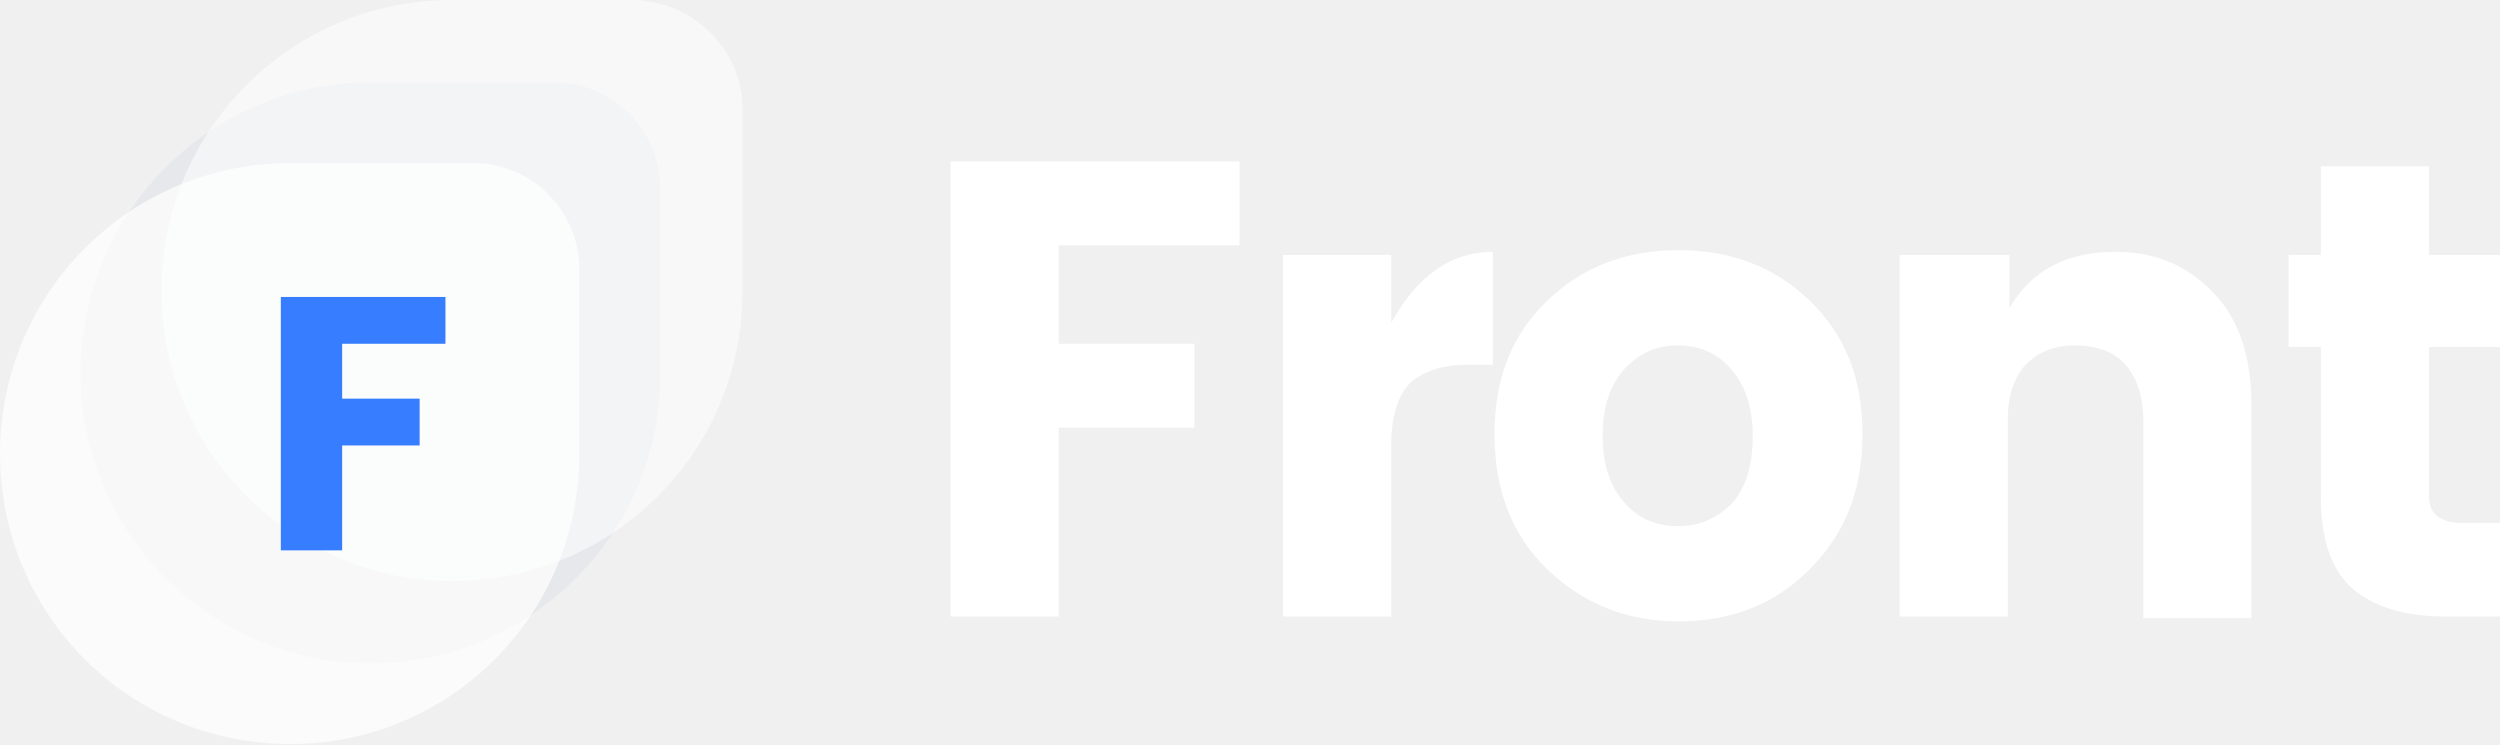
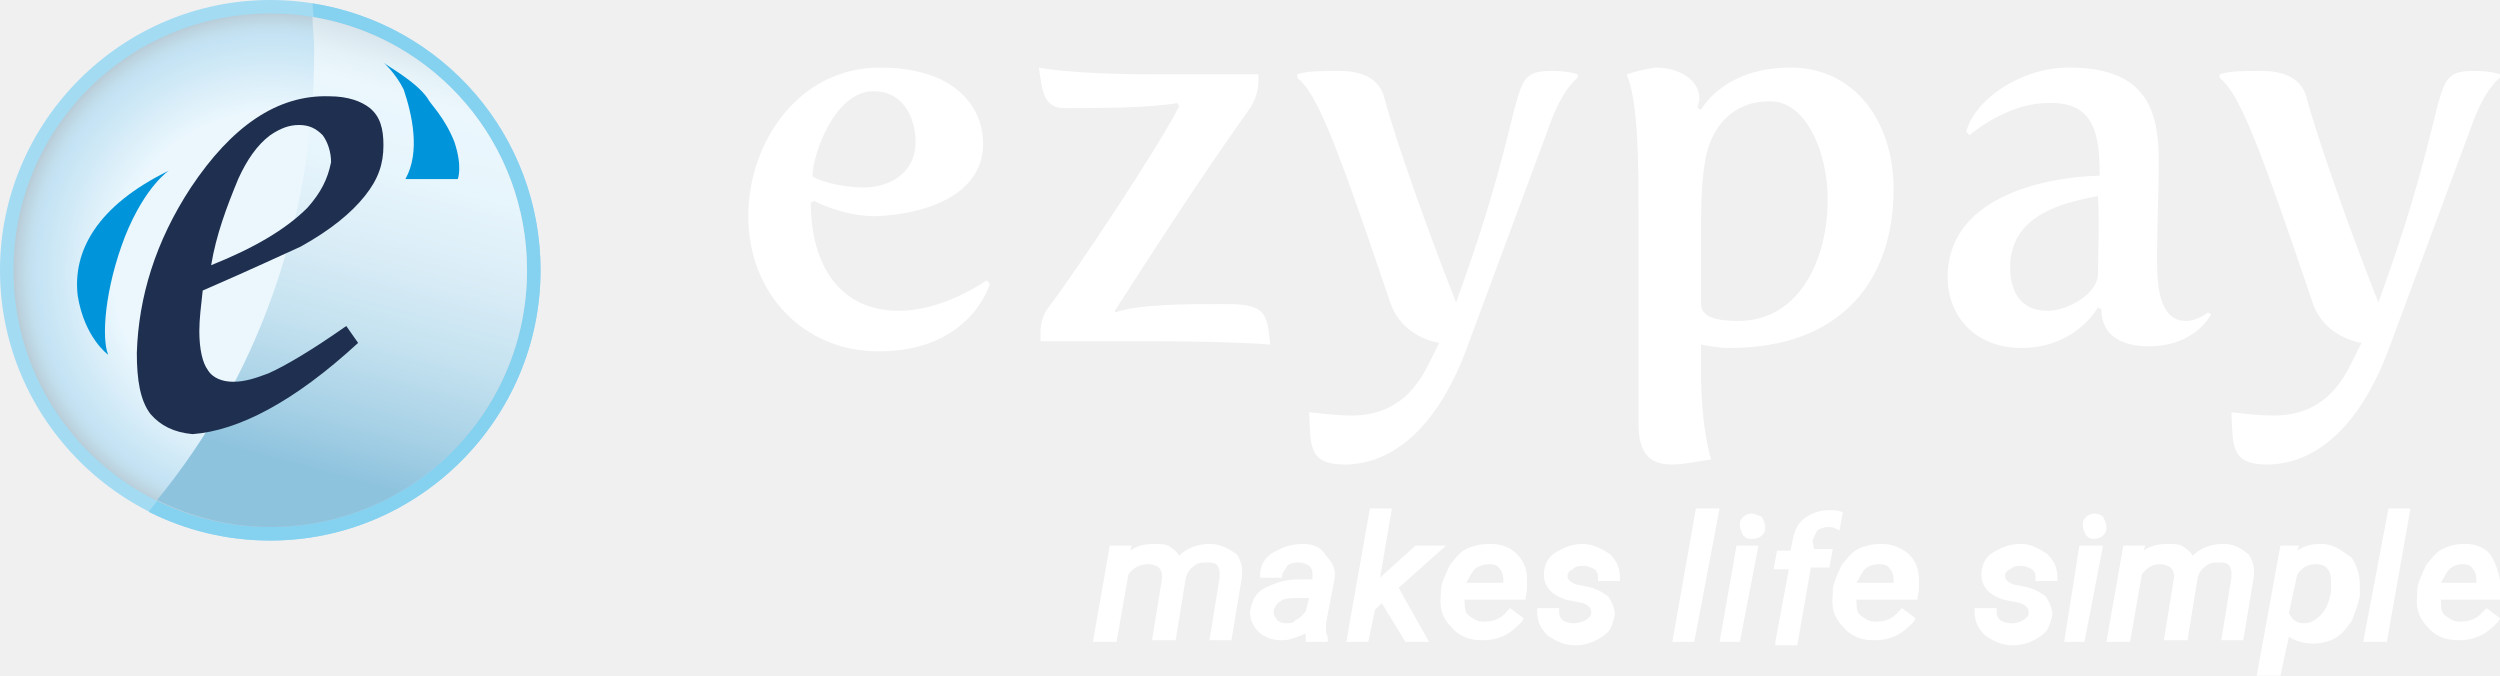
- <svg xmlns="http://www.w3.org/2000/svg" version="1.1" id="Layer_1" x="0px" y="0px" viewBox="0 0 154.9 46.1" style="enable-background:new 0 0 154.9 46.1;" xml:space="preserve">
+ <svg xmlns="http://www.w3.org/2000/svg" version="1.1" id="Layer_1" x="0px" y="0px" viewBox="0 0 148 40" style="enable-background:new 0 0 148 40;" xml:space="preserve">
  <style type="text/css">
- 	.st0{fill:#FFFFFF;}
- 	.st1{opacity:0.65;fill:#E1E4EA;enable-background:new    ;}
- 	.st2{opacity:0.5;fill:#FFFFFF;enable-background:new    ;}
- 	.st3{opacity:0.7;fill:#FFFFFF;enable-background:new    ;}
- 	.st4{fill:#377dff;}
+ 	.st0{fill-rule:evenodd;clip-rule:evenodd;fill:#FFFFFF;}
+ 	.st1{fill:#FFFFFF;}
+ 	.st2{fill:#A3DBF3;}
+ 	.st3{fill-rule:evenodd;clip-rule:evenodd;fill:#85D1F0;}
+ 	.st4{fill:url(#SVGID_1_);}
+ 	.st5{fill-rule:evenodd;clip-rule:evenodd;fill:url(#SVGID_2_);}
+ 	.st6{fill-rule:evenodd;clip-rule:evenodd;fill:#0094DA;}
+ 	.st7{fill-rule:evenodd;clip-rule:evenodd;fill:#1F2F4F;}
</style>
-   <path class="st0" d="M58.9,38.2V10h17.9v5.2H65.6v6.1H74v5.2h-8.4v11.7H58.9z" />
-   <path class="st0" d="M86.2,15.8V20c1.6-2.9,3.7-4.4,6.3-4.4v7h-1.6c-1.5,0-2.7,0.4-3.5,1.1c-0.8,0.8-1.2,2.1-1.2,3.9v10.6h-6.7V15.8  H86.2z" />
-   <path class="st0" d="M95.9,35.3c-2.2-2.1-3.3-4.9-3.3-8.4c0-3.5,1.1-6.2,3.3-8.3c2.2-2.1,4.9-3.1,8.1-3.1s5.9,1,8.1,3.1  s3.3,4.8,3.3,8.3s-1.1,6.2-3.3,8.4s-4.9,3.2-8.1,3.2S98.1,37.4,95.9,35.3z M107.3,31.2c0.9-1,1.3-2.4,1.3-4.2s-0.5-3.2-1.4-4.2  s-2-1.4-3.3-1.4s-2.3,0.5-3.2,1.4c-0.9,1-1.4,2.3-1.4,4.2s0.5,3.2,1.4,4.2s2,1.4,3.3,1.4S106.4,32.1,107.3,31.2z" />
-   <path class="st0" d="M124.5,15.8v3.3c1.4-2.4,3.6-3.5,6.6-3.5c2.5,0,4.5,0.9,6.1,2.6s2.3,4,2.3,7v13.1h-6.7V26  c0-1.4-0.4-2.6-1.1-3.4c-0.7-0.8-1.8-1.2-3.1-1.2s-2.3,0.4-3.1,1.2c-0.7,0.8-1.1,1.9-1.1,3.4v12.2h-6.7V15.8H124.5z" />
-   <path class="st0" d="M152.5,32.4h2.4v5.8h-3.4c-2.5,0-4.4-0.6-5.7-1.7c-1.3-1.1-2-3-2-5.7v-9.3h-2v-5.7h2v-5.5h6.7v5.5h4.4v5.7h-4.4  v9.3C150.5,31.8,151.2,32.4,152.5,32.4z" />
-   <path class="st1" d="M23,41.1L23,41.1c-9.9,0-18-8-18-18l0,0c0-9.9,8-18,18-18h11.3c3.7,0,6.6,3,6.6,6.6v11.4  C41,33,32.9,41.1,23,41.1z" />
-   <path class="st2" d="M28,36L28,36c-9.9,0-18-8-18-18l0,0c0-9.9,8-18,18-18h11.3C43,0.1,46,3.1,46,6.7v11.4C46,28,38,36,28,36z" />
-   <path class="st3" d="M18,46.1L18,46.1c-10,0-18-8-18-18l0,0c0-9.9,8-18,18-18h11.3c3.7,0,6.6,3,6.6,6.6v11.4  C35.9,38.1,27.9,46.1,18,46.1z" />
-   <path class="st4" d="M17.4,34.1V18.4h10.2v2.9h-6.4v3.4H26v2.9h-4.8v6.5H17.4z" />
+   <g>
+     <g>
+       <g>
+         <path class="st0" d="M58.2,8.5c0-2.2-1.7-4.5-6.1-4.5c-4.8,0-7.8,4.4-7.8,8.8c0,4.6,3.3,8,7.7,8c5.5,0,6.6-4,6.6-4l-0.2-0.2     c0,0-2.5,1.8-5.2,1.8c-3.4,0-5.2-2.6-5.2-6.4l0.2-0.1c0,0,1.7,0.9,3.6,0.9C54.7,12.7,58.2,11.6,58.2,8.5z M54.2,8.4     c0,1.9-1.6,2.7-3.1,2.7c-1.4,0-3-0.5-3-0.7c0-1.2,1.3-5,3.6-5C53.5,5.4,54.2,7,54.2,8.4z" />
+         <path class="st0" d="M62,18.3c-0.3,0.4-0.4,1-0.4,1.3c0,0.2,0,0.5,0,0.6l0,0h6.2c5.4,0,7.4,0.2,7.4,0.2C75,18.6,75,18,72.6,18     s-5.2,0-6.6,0.5v-0.1c1.8-2.8,4.8-7.5,8-12c0.4-0.6,0.5-1.2,0.5-1.6V4.4h-6.1c-5.2,0-6.9-0.4-6.9-0.4c0.2,1.2,0.2,2.4,1.5,2.4     c2,0,5,0,6.7-0.3l0.1,0.2C68.6,8.7,63.6,16.2,62,18.3z" />
+         <path class="st0" d="M80,24.6c1.9,0,3.5-0.8,4.6-3.1l0.6-1.2c-1.1-0.2-2.4-0.9-2.9-2.4c-1-2.9-3-9-4.2-11.4     c-0.3-0.6-0.7-1.4-1.3-1.9V4.4c0.6-0.2,1.3-0.2,2.5-0.2c1.1,0,2.2,0.3,2.6,1.4c0.7,2.7,2.9,8.8,4.3,12.3     C90.8,5.3,89,4.2,91.9,4.2c1,0,1.5,0.2,1.5,0.2v0.2c0,0-0.9,0.6-1.7,2.9l-4.9,13.2c-1.8,4.8-4.5,6.8-7.2,6.8     c-2.2,0-2-1.2-2.1-3.1C78.4,24.5,79.2,24.6,80,24.6z" />
+         <path class="st0" d="M96.3,4.4C97,6.1,97,9.7,97,12.6c0,6.4,0,9.5,0,12.5c0,1.9,0.8,2.4,2,2.4c0.7,0,1.5-0.2,2.3-0.3     c0,0-0.6-1.7-0.6-5.3c0-0.5,0-1,0-1.5c0.6,0.1,1,0.2,1.7,0.2c6.6,0,9.7-4,9.7-9.4c0-4-2.3-7.2-6.1-7.2c-4,0-5.3,2.5-5.3,2.5     l-0.2-0.1c0-0.2,0.1-0.3,0.1-0.6c0-1-1.1-1.8-2.6-1.8C97.4,4.1,96.9,4.2,96.3,4.4z M108.2,11.8c0,3.6-1.7,7.2-5.3,7.2     c-1.2,0-2.2-0.2-2.2-1v-3.9c0-1.5,0-3,0.2-4.3c0.3-2.4,1.8-3.8,3.8-3.8C106.9,5.9,108.2,9,108.2,11.8z" />
+         <path class="st0" d="M124.3,10.2v0.2c-3.6,0.1-9,1.4-9,6c0,2.3,1.6,4.2,4.4,4.2c2.1,0,3.7-1.1,4.5-2.4l0.2,0.1     c0,1.7,1.4,2.2,2.8,2.2c2.8,0,3.7-1.9,3.7-1.9l-0.2-0.1c0,0-0.6,0.5-1.3,0.5c-1.6,0-1.7-2.2-1.7-3.5v-0.4c0-1.8,0.1-3.8,0.1-5.5     c0-2.9-0.6-5.6-5.3-5.6c-2.9,0-5.6,1.9-6.1,3.8l0.2,0.2c1.2-1,3-1.9,4.6-1.9C123.7,6,124.3,7.5,124.3,10.2z M124.2,16.2     c0,1.2-1.8,2.2-3,2.2s-2.2-0.7-2.2-2.6c0-3.4,3.9-3.9,5.2-4.2C124.3,13.3,124.2,15,124.2,16.2z" />
+         <path class="st0" d="M134.6,24.6c1.9,0,3.5-0.8,4.6-3.1l0.6-1.2c-1.1-0.2-2.4-0.9-2.9-2.4c-1-2.9-3-9-4.2-11.4     c-0.3-0.6-0.7-1.4-1.3-1.9V4.4c0.6-0.2,1.3-0.2,2.5-0.2c1.1,0,2.2,0.3,2.6,1.4c0.7,2.7,2.9,8.8,4.3,12.3     c4.6-12.6,2.8-13.7,5.7-13.7c1,0,1.5,0.2,1.5,0.2v0.2c0,0-0.9,0.6-1.7,2.9l-4.9,13.2c-1.8,4.8-4.5,6.8-7.2,6.8     c-2.2,0-2-1.2-2.1-3.1C132.9,24.5,133.8,24.6,134.6,24.6z" />
+       </g>
+       <g>
+         <path class="st1" d="M71.6,32.2c-0.6,0-1.3,0.2-1.8,0.7c-0.1-0.2-0.2-0.3-0.5-0.5c-0.2-0.2-0.6-0.2-1-0.2c-0.5,0-1,0.1-1.4,0.4     l0.1-0.3h-1.3l-1,5.7h1.4l0.7-4c0.3-0.4,0.7-0.6,1.2-0.6c0.2,0,0.5,0.1,0.6,0.2c0.2,0.2,0.2,0.4,0.2,0.6l-0.6,3.7h1.4l0.6-3.7     c0.1-0.3,0.2-0.5,0.5-0.7c0.2-0.2,0.5-0.2,0.8-0.2c0.6,0,0.6,0.2,0.7,0.5c0,0.2,0,0.2,0,0.4l-0.6,3.7h1.3l0.6-3.6     c0.1-0.6,0-1.1-0.3-1.5C72.6,32.4,72.2,32.2,71.6,32.2z" />
+         <path class="st1" d="M77.1,32.2c-0.4,0-0.8,0.1-1.1,0.2c-0.4,0.2-0.7,0.3-1,0.6c-0.2,0.2-0.4,0.6-0.4,1v0.2h1.3V34     c0.1-0.2,0.2-0.3,0.3-0.5c0.2-0.2,0.5-0.2,0.7-0.2s0.5,0.1,0.6,0.2c0.2,0.2,0.2,0.3,0.2,0.6v0.2h-0.8c-0.8,0-1.4,0.2-2,0.5     s-0.8,0.8-0.9,1.4c0,0.5,0.2,0.9,0.5,1.2s0.8,0.5,1.3,0.5c0,0,0,0,0.1,0c0.5,0,0.9-0.2,1.4-0.4c0,0.1,0,0.1,0,0.2V38h1.3v-0.3     l0,0c-0.1-0.2-0.1-0.3-0.1-0.5v-0.3l0.5-2.6c0.1-0.6-0.1-1-0.5-1.4C78.2,32.4,77.8,32.2,77.1,32.2z M76.1,36.9     c-0.2,0-0.4-0.1-0.5-0.2c-0.1-0.2-0.2-0.2-0.2-0.5c0-0.2,0.2-0.5,0.4-0.6c0.2-0.2,0.7-0.2,1.2-0.2h0.5l-0.2,0.8     c-0.2,0.2-0.3,0.4-0.6,0.5C76.6,36.9,76.3,36.9,76.1,36.9z" />
+         <polygon class="st1" points="85.6,32.3 83.8,32.3 81.8,34.1 81.7,34.2 82.4,30.1 81.1,30.1 79.7,38 81,38 81.4,36.1 81.8,35.7      83.2,38 84.6,38 82.8,34.8    " />
+         <path class="st1" d="M88.2,32.2c-0.5,0-1,0.1-1.4,0.3s-0.7,0.6-1,1c-0.2,0.5-0.5,1-0.5,1.5v0.2c-0.1,0.8,0.1,1.4,0.6,1.9     c0.4,0.5,1,0.8,1.8,0.8c0,0,0,0,0.1,0c0.5,0,0.9-0.1,1.3-0.3s0.7-0.5,1-0.8l0.1-0.2L89.4,36l-0.2,0.2c-0.4,0.5-0.9,0.6-1.4,0.6     c-0.4,0-0.6-0.2-0.9-0.4c-0.2-0.2-0.2-0.6-0.2-0.9h3.6l0.1-0.6c0-0.2,0-0.5,0-0.6c0-0.6-0.2-1.1-0.6-1.5     C89.4,32.4,88.9,32.2,88.2,32.2z M86.8,34.5c0.2-0.3,0.3-0.6,0.5-0.8s0.6-0.3,0.9-0.3s0.5,0.1,0.6,0.3c0.2,0.2,0.2,0.5,0.2,0.8     H86.8z" />
+         <path class="st1" d="M93.7,32.2C93.7,32.2,93.6,32.2,93.7,32.2c-0.6,0-1.1,0.2-1.6,0.5s-0.7,0.8-0.7,1.3c0,0.7,0.4,1.2,1.3,1.5     l1,0.2c0.5,0.2,0.5,0.4,0.5,0.6c0,0.2-0.2,0.3-0.3,0.4c-0.2,0.1-0.5,0.2-0.7,0.2c-0.3,0-0.6-0.1-0.7-0.2     c-0.2-0.2-0.2-0.3-0.2-0.6V36H91v0.2c0,0.6,0.2,1,0.6,1.4c0.4,0.3,1,0.6,1.6,0.6h0.1c0.4,0,0.7-0.1,1-0.2     c0.4-0.2,0.6-0.3,0.9-0.6c0.2-0.2,0.3-0.6,0.4-1c0-0.4-0.2-0.8-0.4-1.1c-0.3-0.2-0.7-0.5-1.4-0.6l-0.5-0.1     c-0.5-0.2-0.5-0.4-0.5-0.5c0-0.2,0.1-0.3,0.3-0.4c0.2-0.2,0.4-0.2,0.7-0.2c0.2,0,0.4,0.1,0.6,0.2c0.2,0.2,0.2,0.3,0.2,0.5v0.2     h1.3v-0.2c0-0.6-0.2-1-0.6-1.4C94.7,32.4,94.2,32.2,93.7,32.2z" />
+         <polygon class="st1" points="99,38 100.3,38 101.8,30.1 100.4,30.1    " />
+         <polygon class="st1" points="101.8,38 103,38 104.1,32.3 102.8,32.3    " />
+         <path class="st1" d="M103.7,30.4c-0.2,0-0.4,0.1-0.5,0.2c-0.2,0.2-0.2,0.3-0.2,0.5s0.1,0.4,0.2,0.6c0.2,0.2,0.3,0.2,0.5,0.2     c0,0,0,0,0.1,0c0.2,0,0.4-0.1,0.5-0.2c0.2-0.2,0.2-0.3,0.2-0.5s-0.1-0.4-0.2-0.6C104.1,30.5,103.8,30.4,103.7,30.4z" />
+         <path class="st1" d="M107.3,32c0.1-0.2,0.2-0.5,0.3-0.6s0.4-0.2,0.6-0.2s0.3,0,0.5,0.1l0.2,0.1l0.2-1.1H109     c-0.2-0.1-0.5-0.1-0.7-0.1c-0.6,0-1.1,0.2-1.5,0.5s-0.6,0.8-0.7,1.4l-0.1,0.5h-0.8l-0.2,1.1h0.9l-0.8,4.3v0.2h1.3l0.8-4.6h1.1     l0.2-1.1h-1.1L107.3,32z" />
+         <path class="st1" d="M111.4,32.2c-0.5,0-1,0.1-1.4,0.3s-0.7,0.6-1,1c-0.2,0.5-0.5,1-0.5,1.5v0.2c-0.1,0.8,0.1,1.4,0.6,1.9     c0.4,0.5,1,0.8,1.8,0.8c0,0,0,0,0.1,0c0.5,0,0.9-0.1,1.3-0.3s0.7-0.5,1-0.8l0.1-0.2l-0.8-0.6l-0.2,0.2c-0.4,0.5-0.9,0.6-1.4,0.6     c-0.4,0-0.6-0.2-0.9-0.4c-0.2-0.2-0.2-0.6-0.2-0.9h3.6l0.1-0.6c0-0.2,0-0.5,0-0.6c0-0.6-0.2-1.1-0.6-1.5     C112.5,32.4,112,32.2,111.4,32.2z M109.9,34.5c0.2-0.3,0.3-0.6,0.5-0.8l0,0c0.2-0.2,0.5-0.3,0.9-0.3c0.3,0,0.5,0.1,0.6,0.3     c0.2,0.2,0.2,0.5,0.2,0.8H109.9z" />
+         <path class="st1" d="M119.6,32.2C119.6,32.2,119.5,32.2,119.6,32.2c-0.6,0-1.1,0.2-1.6,0.5s-0.7,0.8-0.7,1.3     c0,0.7,0.4,1.2,1.3,1.5l1,0.2c0.5,0.2,0.5,0.4,0.5,0.6l0,0c0,0.2-0.2,0.3-0.3,0.4c-0.2,0.1-0.4,0.2-0.7,0.2     c-0.3,0-0.6-0.1-0.7-0.2c-0.2-0.2-0.2-0.3-0.2-0.6V36h-1.3v0.2c0,0.6,0.2,1,0.6,1.4c0.4,0.3,1,0.6,1.6,0.6h0.1     c0.4,0,0.7-0.1,1-0.2c0.4-0.2,0.6-0.3,0.9-0.6c0.2-0.2,0.3-0.6,0.4-1c0-0.4-0.2-0.8-0.4-1.1c-0.3-0.2-0.7-0.5-1.4-0.6l-0.5-0.1     c-0.5-0.2-0.5-0.4-0.5-0.5c0-0.2,0.1-0.3,0.3-0.4c0.2-0.2,0.4-0.2,0.7-0.2c0.2,0,0.4,0.1,0.6,0.2c0.2,0.2,0.2,0.3,0.2,0.5v0.2     h1.3v-0.2c0-0.6-0.2-1-0.6-1.4C120.6,32.4,120.2,32.2,119.6,32.2z" />
+         <path class="st1" d="M124,30.4c-0.2,0-0.4,0.1-0.5,0.2c-0.2,0.2-0.2,0.3-0.2,0.5s0.1,0.4,0.2,0.6c0.2,0.2,0.3,0.2,0.5,0.2l0,0     c0.2,0,0.4-0.1,0.5-0.2c0.2-0.2,0.2-0.3,0.2-0.5s-0.1-0.4-0.2-0.6C124.4,30.5,124.2,30.4,124,30.4z" />
+         <polygon class="st1" points="122.2,38 123.4,38 124.5,32.3 123.1,32.3    " />
+         <path class="st1" d="M131.6,32.2c-0.6,0-1.3,0.2-1.8,0.7c-0.1-0.2-0.2-0.3-0.5-0.5c-0.2-0.2-0.6-0.2-1-0.2c-0.5,0-1,0.1-1.4,0.4     l0.1-0.3h-1.3l-1,5.7h1.4l0.7-4c0.3-0.4,0.6-0.6,1.1-0.6l0,0c0.2,0,0.5,0.1,0.6,0.2c0.2,0.2,0.2,0.4,0.2,0.6l-0.6,3.7h1.4     l0.6-3.7c0.1-0.3,0.2-0.5,0.5-0.7c0.2-0.2,0.5-0.2,0.8-0.2c0.6,0,0.6,0.2,0.7,0.5c0,0.2,0,0.2,0,0.4l-0.6,3.7h1.3l0.6-3.6     c0.1-0.6,0-1.1-0.3-1.5C132.6,32.4,132.2,32.2,131.6,32.2z" />
+         <path class="st1" d="M137.4,32.2c-0.5,0-1,0.1-1.4,0.4l0.1-0.3H135l-1.4,7.7h1.4l0.5-2.3c0.3,0.2,0.8,0.4,1.4,0.4     c0.5,0,0.9-0.1,1.3-0.3c0.4-0.2,0.7-0.6,1-1l0,0c0.2-0.5,0.4-1,0.5-1.5v-0.1c0-0.2,0-0.4,0-0.6c0-0.6-0.2-1.2-0.5-1.6     C138.5,32.5,138.1,32.2,137.4,32.2z M137.1,33.4L137.1,33.4c0.3,0,0.6,0.1,0.7,0.3c0.2,0.2,0.2,0.6,0.2,1V35     c-0.1,0.6-0.3,1.1-0.6,1.4c-0.3,0.3-0.6,0.5-1,0.5s-0.7-0.2-0.9-0.6L136,34C136.3,33.6,136.6,33.4,137.1,33.4z" />
+         <polygon class="st1" points="139.9,38 141.3,38 142.7,30.1 141.4,30.1    " />
+         <path class="st1" d="M147.4,32.8c-0.3-0.4-0.9-0.6-1.4-0.6c0,0,0,0-0.1,0c-0.5,0-0.9,0.1-1.3,0.3c-0.4,0.2-0.7,0.6-1,1     c-0.2,0.5-0.5,1-0.5,1.5v0.2c-0.1,0.8,0.1,1.4,0.6,1.9c0.4,0.5,1,0.8,1.8,0.8c0,0,0,0,0.1,0c0.5,0,0.9-0.1,1.3-0.3     c0.4-0.2,0.7-0.5,1-0.8l0.1-0.2l-0.8-0.6l-0.2,0.2c-0.4,0.5-0.9,0.6-1.4,0.6c-0.4,0-0.6-0.2-0.9-0.4c-0.2-0.2-0.2-0.6-0.2-0.9     h3.6L148,35c0-0.2,0-0.5,0-0.6C147.9,33.8,147.7,33.2,147.4,32.8z M144.5,34.5c0.2-0.3,0.3-0.6,0.5-0.8l0,0     c0.2-0.2,0.5-0.3,0.8-0.3l0,0c0.3,0,0.5,0.1,0.6,0.3c0.2,0.2,0.2,0.5,0.2,0.8H144.5z" />
+       </g>
+     </g>
+     <g>
+       <path class="st2" d="M16,32c8.8,0,16-7.2,16-16S24.8,0,16,0S0,7.2,0,16S7.2,32,16,32z" />
+       <path class="st3" d="M18.5,0.2c0.1,1,0.1,1.8,0.1,2.8c0,10.3-3.7,19.8-9.8,27.3C11,31.4,13.4,32,16,32c8.8,0,16-7.2,16-16    C32,8,26.2,1.4,18.5,0.2z" />
+       <radialGradient id="SVGID_1_" cx="-1117.509" cy="308.19" r="0.79" gradientTransform="matrix(20.6758 0 0 -20.6758 23121.389 6388.084)" gradientUnits="userSpaceOnUse">
+         <stop offset="0.58" style="stop-color:#EBF7FD" />
+         <stop offset="0.853" style="stop-color:#C4E3F4" />
+         <stop offset="0.884" style="stop-color:#C2DFEE" />
+         <stop offset="0.923" style="stop-color:#BCD3DF" />
+         <stop offset="0.967" style="stop-color:#B2BEC5" />
+         <stop offset="0.968" style="stop-color:#B2BEC4" />
+       </radialGradient>
+       <path class="st4" d="M16,31.2c8.4,0,15.2-6.8,15.2-15.2S24.4,0.8,16,0.8S0.8,7.6,0.8,16S7.6,31.2,16,31.2z" />
+       <linearGradient id="SVGID_2_" gradientUnits="userSpaceOnUse" x1="18.296" y1="-587.103" x2="26.705" y2="-555.717" gradientTransform="matrix(1 0 0 -1 0 -556)">
+         <stop offset="0.1" style="stop-color:#8EC3DE" />
+         <stop offset="0.206" style="stop-color:#A7D1E6" />
+         <stop offset="0.361" style="stop-color:#C5E2F0" />
+         <stop offset="0.513" style="stop-color:#DAEDF7" />
+         <stop offset="0.661" style="stop-color:#E7F5FC" />
+         <stop offset="0.8" style="stop-color:#EBF7FD" />
+         <stop offset="0.845" style="stop-color:#E5F2F8" />
+         <stop offset="0.902" style="stop-color:#D6E3EA" />
+         <stop offset="0.966" style="stop-color:#BCCAD2" />
+         <stop offset="0.981" style="stop-color:#B4C3CB" />
+       </linearGradient>
+       <path class="st5" d="M18.5,1c0,0.6,0.1,1.4,0.1,2c0,10.1-3.4,19.4-9.3,26.6c2,1,4.3,1.6,6.7,1.6c8.4,0,15.2-6.8,15.2-15.2    C31.2,8.5,25.8,2.2,18.5,1z" />
+       <path class="st6" d="M24,10.6h3.1c0,0,0.3-0.7-0.2-2.2c-0.6-1.5-1.4-2.2-1.6-2.6c-0.7-1-2.4-1.9-2.6-2.1c0,0,0.7,0.6,1.2,1.6    C24.4,6.8,24.9,9,24,10.6z" />
+       <path class="st6" d="M10,10.1c0,0-1.4,0.9-2.6,3.9c-1.2,3.1-1.4,6-1,7c0,0-1.4-1-1.8-3.5C4.3,14.9,5.7,12.2,10,10.1z" />
+       <path class="st7" d="M21.2,20.3l-0.7-1c-2,1.4-3.5,2.3-4.6,2.8c-0.8,0.3-1.4,0.5-2.1,0.5c-0.6,0-1.2-0.2-1.5-0.7    c-0.3-0.4-0.5-1.2-0.5-2.3c0-0.7,0.1-1.5,0.2-2.4c3-1.3,4.9-2.2,5.8-2.6c1.8-1,3-2,3.8-3s1.1-1.9,1.1-3c0-1-0.2-1.7-0.8-2.2    c-0.5-0.4-1.3-0.7-2.4-0.7c-3.1-0.1-5.8,1.8-8.2,5.4c-2.1,3.2-3.1,6.5-3.2,9.8c0,1.6,0.2,2.8,0.8,3.6c0.6,0.7,1.4,1.1,2.5,1.2    C14.1,25.5,17.4,23.8,21.2,20.3z M18.2,12.3c-1.3,1.3-3.2,2.4-5.7,3.4c0.3-1.8,0.9-3.4,1.6-5.1c0.5-1.1,1.1-2,1.9-2.6    c0.6-0.4,1.1-0.6,1.7-0.6s1,0.2,1.4,0.6c0.3,0.4,0.5,1,0.5,1.6C19.4,10.6,19,11.4,18.2,12.3z" />
+     </g>
+   </g>
</svg>
